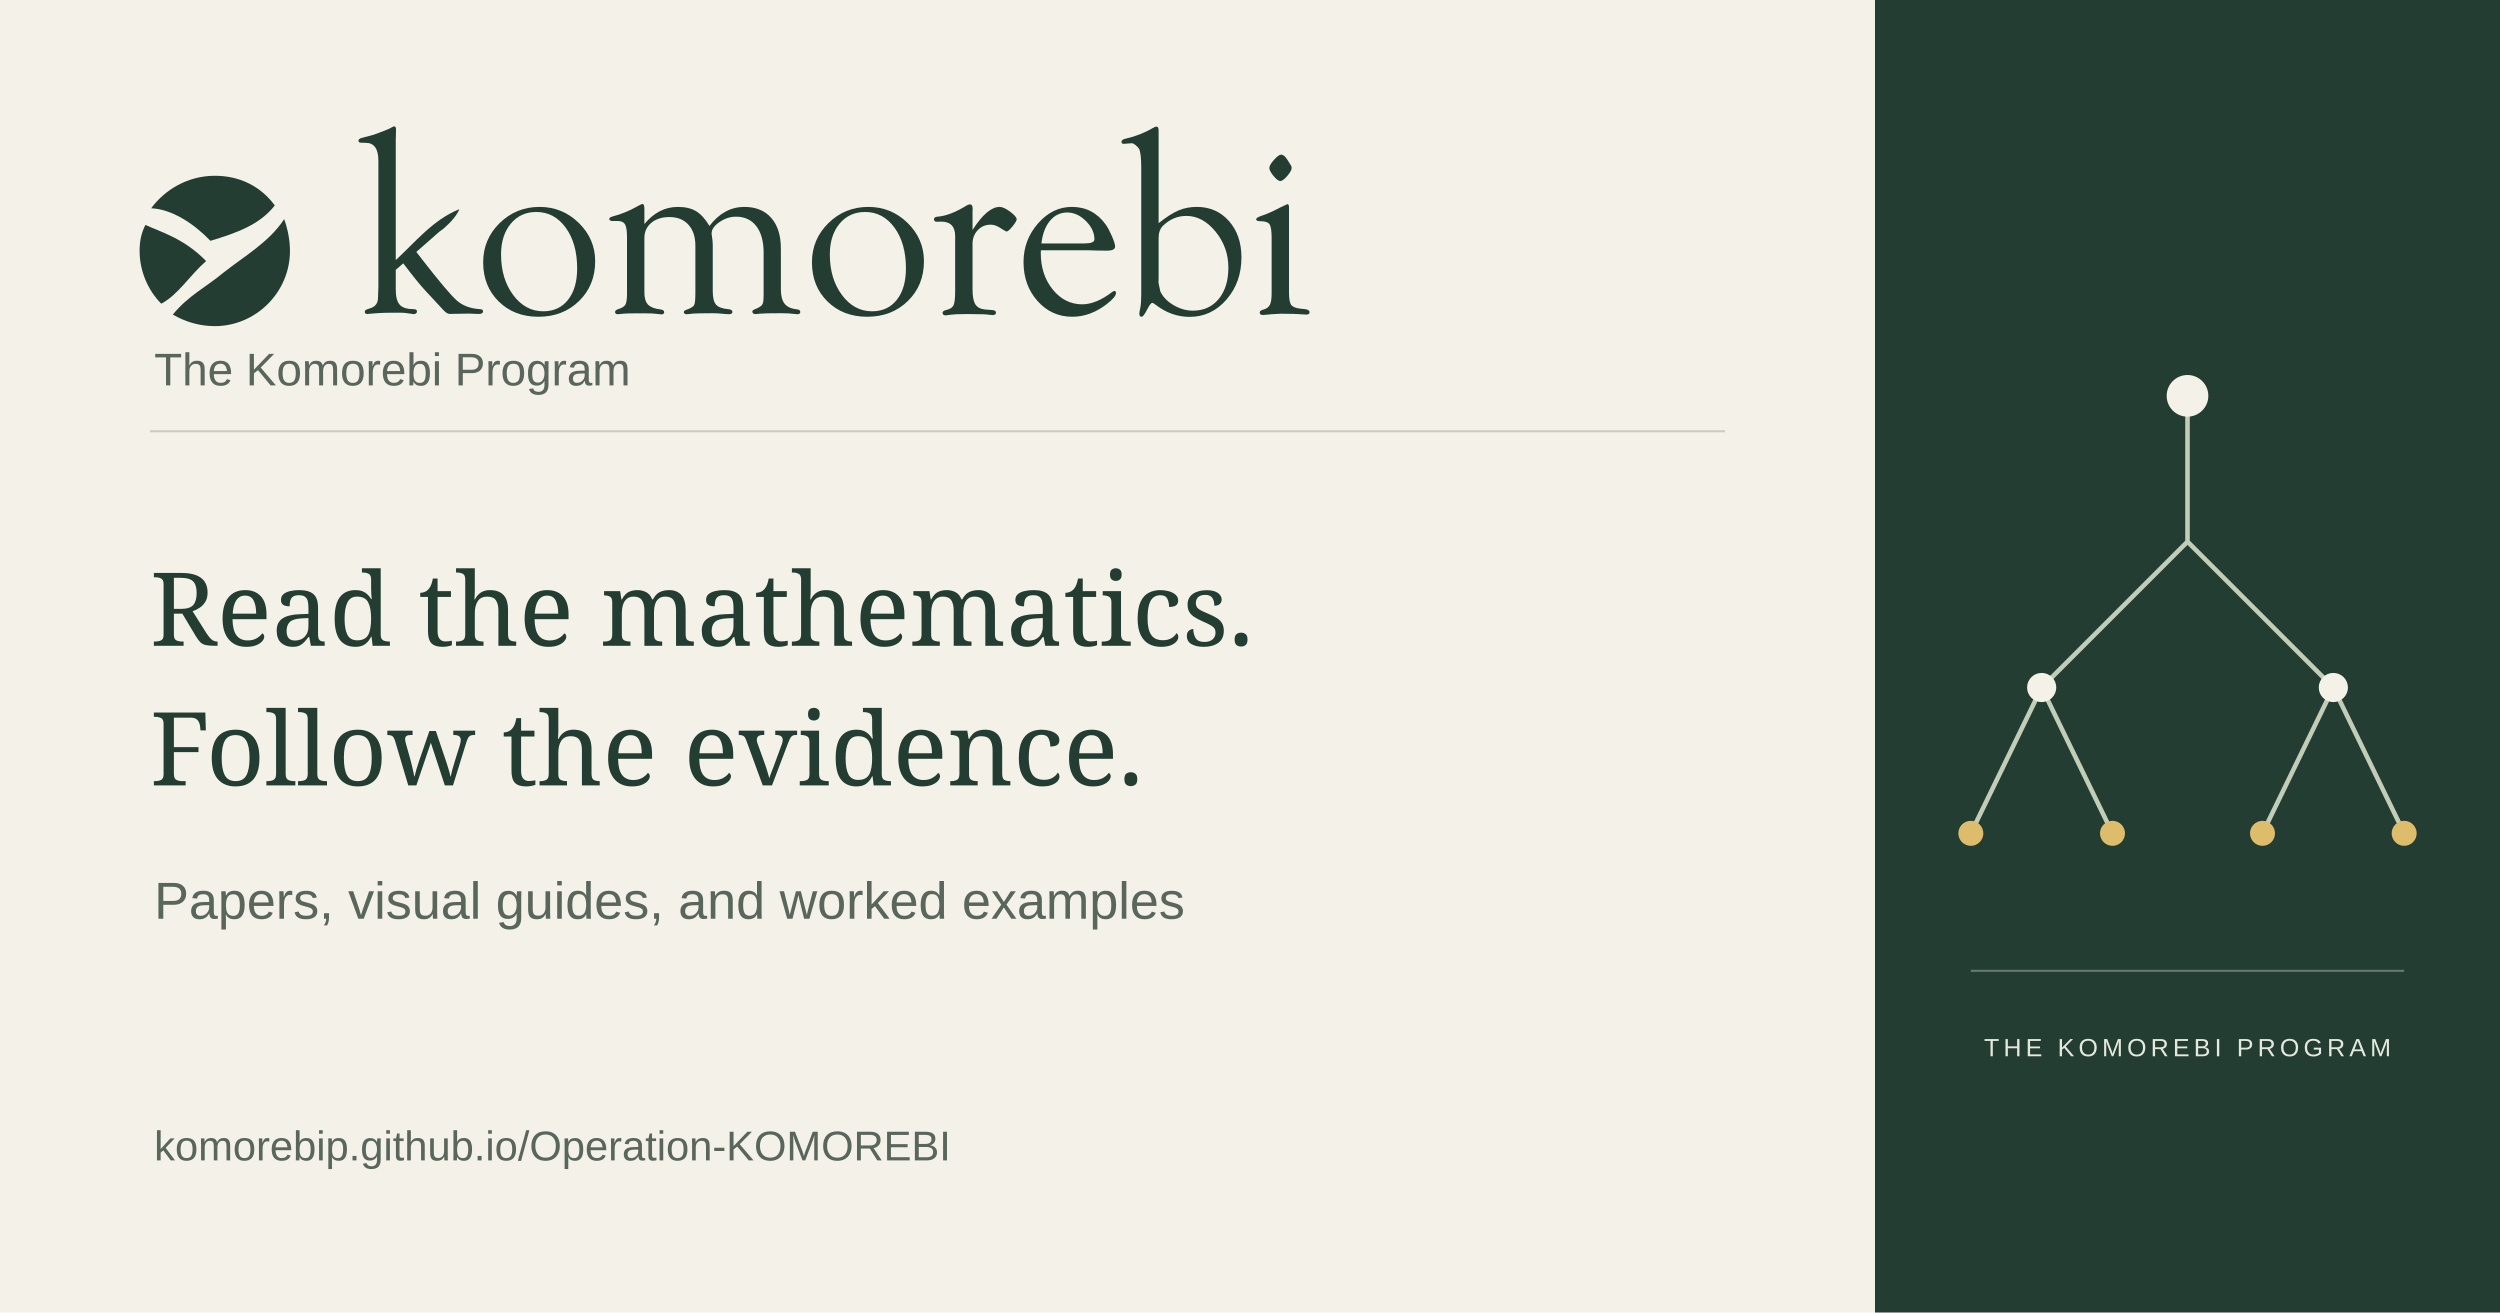
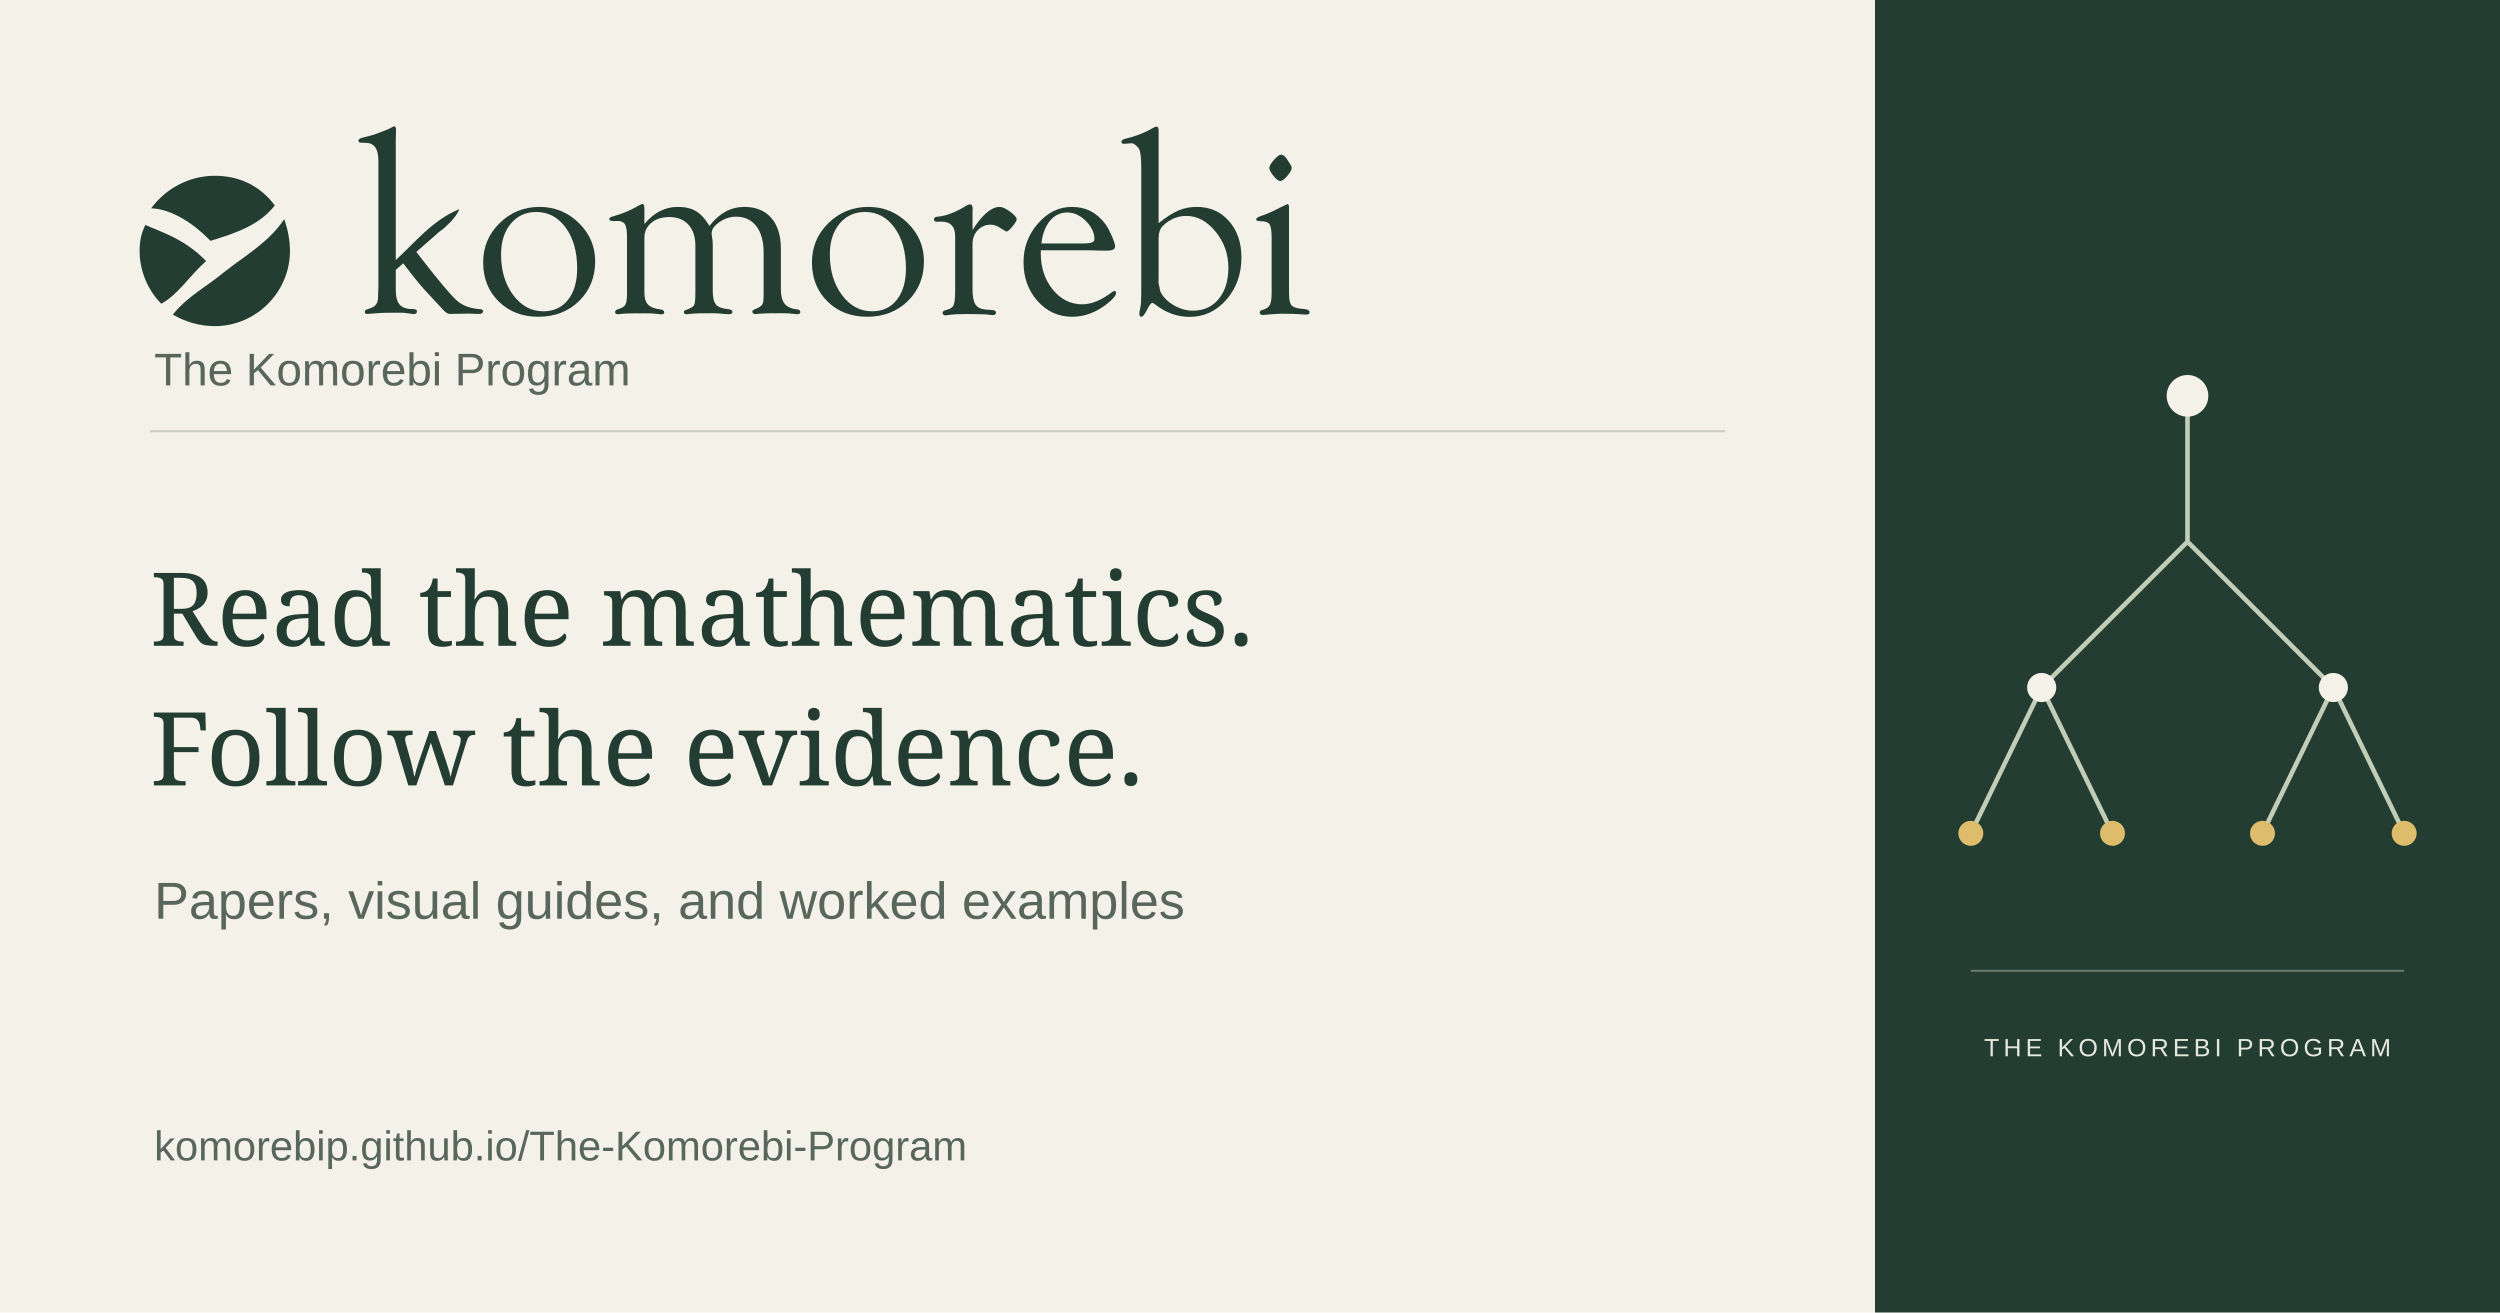
<svg xmlns="http://www.w3.org/2000/svg" width="1200" height="630" viewBox="0 0 1200 630" role="img" aria-labelledby="title description">
  <rect width="1200" height="630" fill="#f4f1e8" />
  <rect x="900" width="300" height="630" fill="#233d32" />
  <g transform="translate(64 57) scale(.43)">
    <g fill="#233D32">
      <path d="M157.9 96.742C141.761 74.955 118.359 63.657 90.923 63.657C61.066 63.657 35.243 78.989 19.911 99.97C43.313 100.777 68.328 117.723 86.081 136.283C115.131 127.406 140.954 118.53 157.9 96.742Z" />
      <path d="M13.456 118.53C8.614 128.213 7 137.09 7 147.58C7 169.368 15.876 191.155 31.208 206.487C50.575 195.997 62.68 175.016 81.239 158.877C57.031 133.862 31.208 126.599 13.456 118.53Z" />
      <path d="M168.39 112.074C172.425 123.372 174.845 135.476 174.845 147.58C174.845 193.576 136.919 231.503 90.923 231.503C73.977 231.503 57.838 226.661 44.12 218.592C61.066 197.611 81.239 187.928 100.606 171.789C124.008 153.229 151.444 137.897 168.39 112.074Z" />
      <path d="M292.953 157.737C313.909 138.622 334.44 112.71 363.891 100.958C361.626 107.188 354.829 115.259 346.475 122.48L341.52 126.162L315.891 148.675L322.263 156.888Q351.714 194.835 361.414 203.189Q371.113 211.543 386.83 212.534Q390.369 212.676 390.369 214.8Q390.369 217.915 385.555 217.915L374.228 217.49L367.714 217.632Q358.794 217.632 356.529 217.773Q354.688 217.915 353.555 217.915Q350.157 217.915 346.475 213.95L326.086 192.003Q317.732 183.083 301.307 161.419L292.953 168.64V190.87Q292.953 202.764 297.413 207.649Q301.873 212.534 312.634 212.534Q316.599 212.534 316.599 214.941Q316.599 218.056 312.776 218.056Q311.785 218.056 303.572 216.782Q301.448 216.499 295.926 216.499Q277.377 216.499 273.696 216.924Q262.793 217.915 261.094 217.915Q258.404 217.915 258.404 215.649Q258.404 213.525 260.386 212.959L265.2 211.26Q273.13 208.57 273.13 199.508L273.413 192.145L273.554 187.33V47.011Q273.554 26.904 259.537 26.904L254.439 26.763Q251.324 26.763 251.324 24.497Q251.324 22.373 255.006 21.382L261.519 19.683Q269.165 17.842 272.988 16.143L283.183 12.179Q287.006 10.621 288.422 9.63Q290.263 8.497 291.254 8.497Q293.236 8.497 293.236 12.32L293.094 17.984L292.953 23.931V157.737Z" />
      <path d="M453.52 98.409Q479.007 98.409 497.273 116.321Q515.539 134.233 515.539 159.012Q515.539 185.914 497.556 203.472Q479.574 221.03 452.104 221.03Q425.202 221.03 407.856 203.968Q390.511 186.906 390.511 160.286Q390.511 134.516 408.918 116.463Q427.326 98.409 453.52 98.409ZM449.839 104.073Q432.14 104.073 421.308 117.171Q410.476 130.268 410.476 151.507Q410.476 178.552 423.998 196.746Q437.52 214.941 457.627 214.941Q475.184 214.941 485.308 202.056Q495.432 189.171 495.432 167.082Q495.432 139.188 482.689 121.631Q469.945 104.073 449.839 104.073Z" />
      <path d="M570.477 117.525Q586.336 98.409 607.858 98.409Q620.318 98.409 628.247 103.224Q636.177 108.038 643.115 119.648Q659.398 98.409 682.053 98.409Q701.31 98.409 712.071 110.657Q722.832 122.905 722.832 144.852V190.445Q722.832 201.348 727.08 206.587Q731.328 211.826 741.098 212.817Q744.496 213.101 744.496 215.791Q744.496 218.198 741.098 218.198Q739.54 218.198 736.708 217.773Q732.177 217.065 722.549 217.065Q703.717 217.065 699.044 217.632Q695.929 218.056 694.797 218.056Q691.115 218.056 690.974 215.366Q690.832 213.809 693.381 212.817Q699.611 210.41 701.522 208.145Q703.434 205.879 703.434 200.782L703.575 195.968V149.666Q703.575 130.551 695.434 119.932Q687.292 109.312 672.708 109.312Q663.08 109.312 654.301 115.33Q645.522 121.348 645.522 128.003Q645.522 129.418 645.947 131.542Q646.796 136.64 646.796 141.312V192.428Q646.796 203.189 650.407 207.437Q654.018 211.685 664.071 212.534Q668.743 212.959 668.743 215.649Q668.743 218.198 664.637 218.198Q663.221 218.198 660.106 217.915Q652.318 217.065 646.796 217.065Q627.398 217.065 622.301 217.773Q619.61 218.198 617.911 218.198Q614.513 218.198 614.513 215.791Q614.513 214.233 617.062 213.384Q624.566 210.693 625.982 208.074Q627.398 205.454 627.398 194.269V141.737Q627.398 126.87 619.681 118.303Q611.964 109.737 598.371 109.737Q585.911 109.737 578.194 116.179Q570.477 122.622 570.477 133.1V193.985Q570.477 203.189 574.513 207.437Q578.548 211.685 588.176 212.817Q592.566 213.242 592.566 215.932Q592.566 218.481 589.168 218.34Q587.185 218.198 582.371 217.632Q579.398 217.207 570.619 217.207H561.132L551.503 217.348Q549.521 217.348 546.548 217.632Q542.866 218.056 541.309 218.198Q537.769 218.34 537.769 215.791Q537.769 213.667 540.884 212.676Q547.397 210.693 549.238 207.578Q551.079 204.463 551.079 195.401V131.967Q551.079 121.772 548.884 117.949Q546.689 114.126 540.742 114.126H534.512Q533.096 114.126 532.105 113.418Q531.256 112.994 531.256 112.002Q531.256 110.162 534.654 109.171Q549.238 105.347 561.698 98.268Q567.22 95.153 568.353 95.153Q570.477 95.153 570.477 100.392V117.525Z" />
      <path d="M820.532 98.409Q846.019 98.409 864.285 116.321Q882.55 134.233 882.55 159.012Q882.55 185.914 864.568 203.472Q846.585 221.03 819.116 221.03Q792.213 221.03 774.868 203.968Q757.523 186.906 757.523 160.286Q757.523 134.516 775.93 116.463Q794.337 98.409 820.532 98.409ZM816.851 104.073Q799.151 104.073 788.32 117.171Q777.488 130.268 777.488 151.507Q777.488 178.552 791.01 196.746Q804.532 214.941 824.638 214.941Q842.196 214.941 852.32 202.056Q862.444 189.171 862.444 167.082Q862.444 139.188 849.701 121.631Q836.957 104.073 816.851 104.073Z" />
      <path d="M936.781 124.179Q953.206 98.409 967.082 98.409Q971.471 98.409 978.622 103.648Q985.772 108.887 986.056 112.144Q986.197 114.268 981.525 120.002Q976.852 125.737 974.87 125.879Q973.878 125.879 968.64 122.48Q962.551 118.233 957.029 118.233Q948.392 118.233 942.586 124.392Q936.781 130.551 936.781 139.755V190.304Q936.781 202.198 939.967 207.224Q943.153 212.251 951.082 212.959L958.445 213.525Q962.976 213.809 962.976 216.357Q962.976 219.189 959.011 219.189Q958.02 219.189 952.356 218.481Q949.666 218.198 944.427 218.198L934.232 218.056H928.002Q916.958 218.056 912.285 218.764Q908.604 219.331 907.188 219.472Q903.365 219.614 903.365 216.64Q903.365 214.233 907.754 213.384Q913.843 211.968 915.613 208.145Q917.382 204.322 917.382 191.861V131.118Q917.382 114.834 901.807 114.834L896.993 114.976Q893.736 114.976 893.736 112.144Q893.736 110.445 895.86 109.595Q897.135 109.312 898.975 109.171Q912.285 107.896 930.409 96.71Q932.25 95.719 933.666 95.577Q936.922 95.436 936.922 100.392L936.781 103.082V124.179Z" />
      <path d="M1013.1 146.835 1012.958 149.95Q1012.958 174.162 1026.339 190.658Q1039.72 207.154 1059.26 207.154Q1074.693 207.154 1092.817 193.277Q1093.95 192.428 1094.941 192.286Q1096.924 192.145 1096.924 194.552Q1096.924 198.8 1087.012 206.587Q1068.605 221.03 1048.074 221.03Q1024.994 221.03 1009.348 203.472Q993.702 185.914 993.702 160.003Q993.702 135.365 1009.843 116.887Q1025.985 98.409 1047.649 98.409Q1071.295 98.409 1085.455 118.091Q1088.853 122.905 1092.393 131.118Q1095.933 139.33 1095.933 142.587Q1095.933 147.259 1086.729 147.259L1076.251 147.118L1066.623 146.835H1013.1ZM1013.666 139.188H1061.667Q1072.853 139.188 1072.853 134.657Q1072.853 123.613 1063.295 114.126Q1053.738 104.64 1042.552 104.64Q1030.941 104.64 1023.224 113.914Q1015.507 123.188 1013.666 139.188Z" />
      <path d="M1144.499 116.533Q1157.526 106.197 1166.8 102.303Q1176.075 98.409 1187.119 98.409Q1209.066 98.409 1223.013 114.197Q1236.96 129.985 1236.96 154.764Q1236.96 182.658 1220.181 201.915Q1203.402 221.171 1179.048 221.171Q1158.517 221.171 1140.676 207.295Q1138.411 205.454 1137.278 205.596Q1135.296 205.738 1131.473 213.384Q1127.508 221.03 1125.526 221.03Q1122.977 221.03 1122.977 217.348Q1122.977 215.932 1123.968 211.543Q1125.101 206.587 1125.101 195.684V54.515Q1125.101 38.374 1122.694 33.701Q1121.419 31.435 1118.658 29.311Q1115.897 27.188 1114.34 27.329L1105.419 28.037L1104.287 27.754Q1103.012 27.188 1103.012 25.772Q1103.154 23.223 1107.685 22.232Q1124.535 18.409 1139.119 9.772Q1140.959 8.78 1142.092 8.78Q1144.499 8.78 1144.499 13.028V116.533ZM1144.499 133.242V177.56L1144.358 182.941L1146.34 192.569Q1150.446 201.631 1160.995 207.932Q1171.544 214.233 1182.73 214.233Q1200.854 214.233 1211.615 201.136Q1222.376 188.038 1222.376 166.091Q1222.376 143.578 1208.075 126.02Q1193.774 108.463 1175.367 108.463Q1160.641 108.463 1149.313 119.507Q1144.499 124.179 1144.499 133.242Z" />
      <path d="M1281.279 40.073Q1284.677 40.073 1288.217 45.736L1291.615 51.117Q1293.031 53.099 1293.031 54.657Q1293.173 57.913 1288.217 63.719Q1283.261 69.524 1280.288 69.524Q1277.456 69.524 1272.783 63.86Q1268.111 58.197 1268.111 54.94Q1268.111 51.683 1273.279 45.878Q1278.447 40.073 1281.279 40.073ZM1290.058 193.985Q1290.058 204.039 1292.253 207.437Q1294.447 210.835 1301.527 211.826L1308.04 212.534Q1313.138 213.242 1312.996 216.216Q1312.855 218.623 1309.173 218.623Q1306.766 218.623 1299.97 218.056Q1296.146 217.773 1290.058 217.773L1280.996 217.632L1270.66 218.198Q1267.828 218.34 1266.27 218.623Q1262.589 219.047 1261.173 219.047Q1257.35 219.047 1257.35 216.499Q1257.35 214.375 1259.898 213.525L1262.589 212.676Q1267.12 211.118 1268.89 207.295Q1270.66 203.472 1270.66 194.976V133.242Q1270.66 121.489 1268.394 117.949Q1266.129 114.409 1258.624 114.409Q1253.243 114.409 1253.385 112.144Q1253.527 110.162 1260.606 107.896Q1268.536 105.206 1280.713 98.834L1288.217 95.294Q1290.058 95.436 1290.058 98.693V193.985Z" />
    </g>
  </g>
  <text x="74" y="185" fill="#59665b" font-family="Arial,sans-serif" font-size="22">The Komorebi Program</text>
  <path d="M72 207H828" stroke="#c9cec0" />
  <g fill="#233d32" font-family="Georgia,serif" font-size="49">
    <text x="72" y="310">Read the mathematics.</text>
    <text x="72" y="377">Follow the evidence.</text>
  </g>
  <text x="74" y="441" fill="#59665b" font-family="Arial,sans-serif" font-size="25">Papers, visual guides, and worked examples</text>
-   <text x="74" y="557" fill="#59665b" font-family="Arial,sans-serif" font-size="20">komorebip.github.io/Operation-KOMOREBI</text>
+   <text x="74" y="557" fill="#59665b" font-family="Arial,sans-serif" font-size="20">komorebip.github.io/The-Komorebi-Program</text>
  <g fill="none" stroke="#c1cdb7" stroke-width="2.2">
    <path d="M1050 190V260M1050 260L980 330M1050 260L1120 330M980 330L946 400M980 330L1014 400M1120 330L1086 400M1120 330L1154 400" />
  </g>
  <g fill="#f4f1e8">
    <circle cx="1050" cy="190" r="10" />
    <circle cx="980" cy="330" r="7" />
    <circle cx="1120" cy="330" r="7" />
  </g>
  <g fill="#ddbd6b">
    <circle cx="946" cy="400" r="6" />
    <circle cx="1014" cy="400" r="6" />
    <circle cx="1086" cy="400" r="6" />
    <circle cx="1154" cy="400" r="6" />
  </g>
  <path d="M946 466H1154" stroke="#657a68" />
  <text x="1050" y="507" text-anchor="middle" fill="#e5e8dc" font-family="Arial,sans-serif" font-size="12" letter-spacing="2">THE KOMOREBI PROGRAM</text>
</svg>
